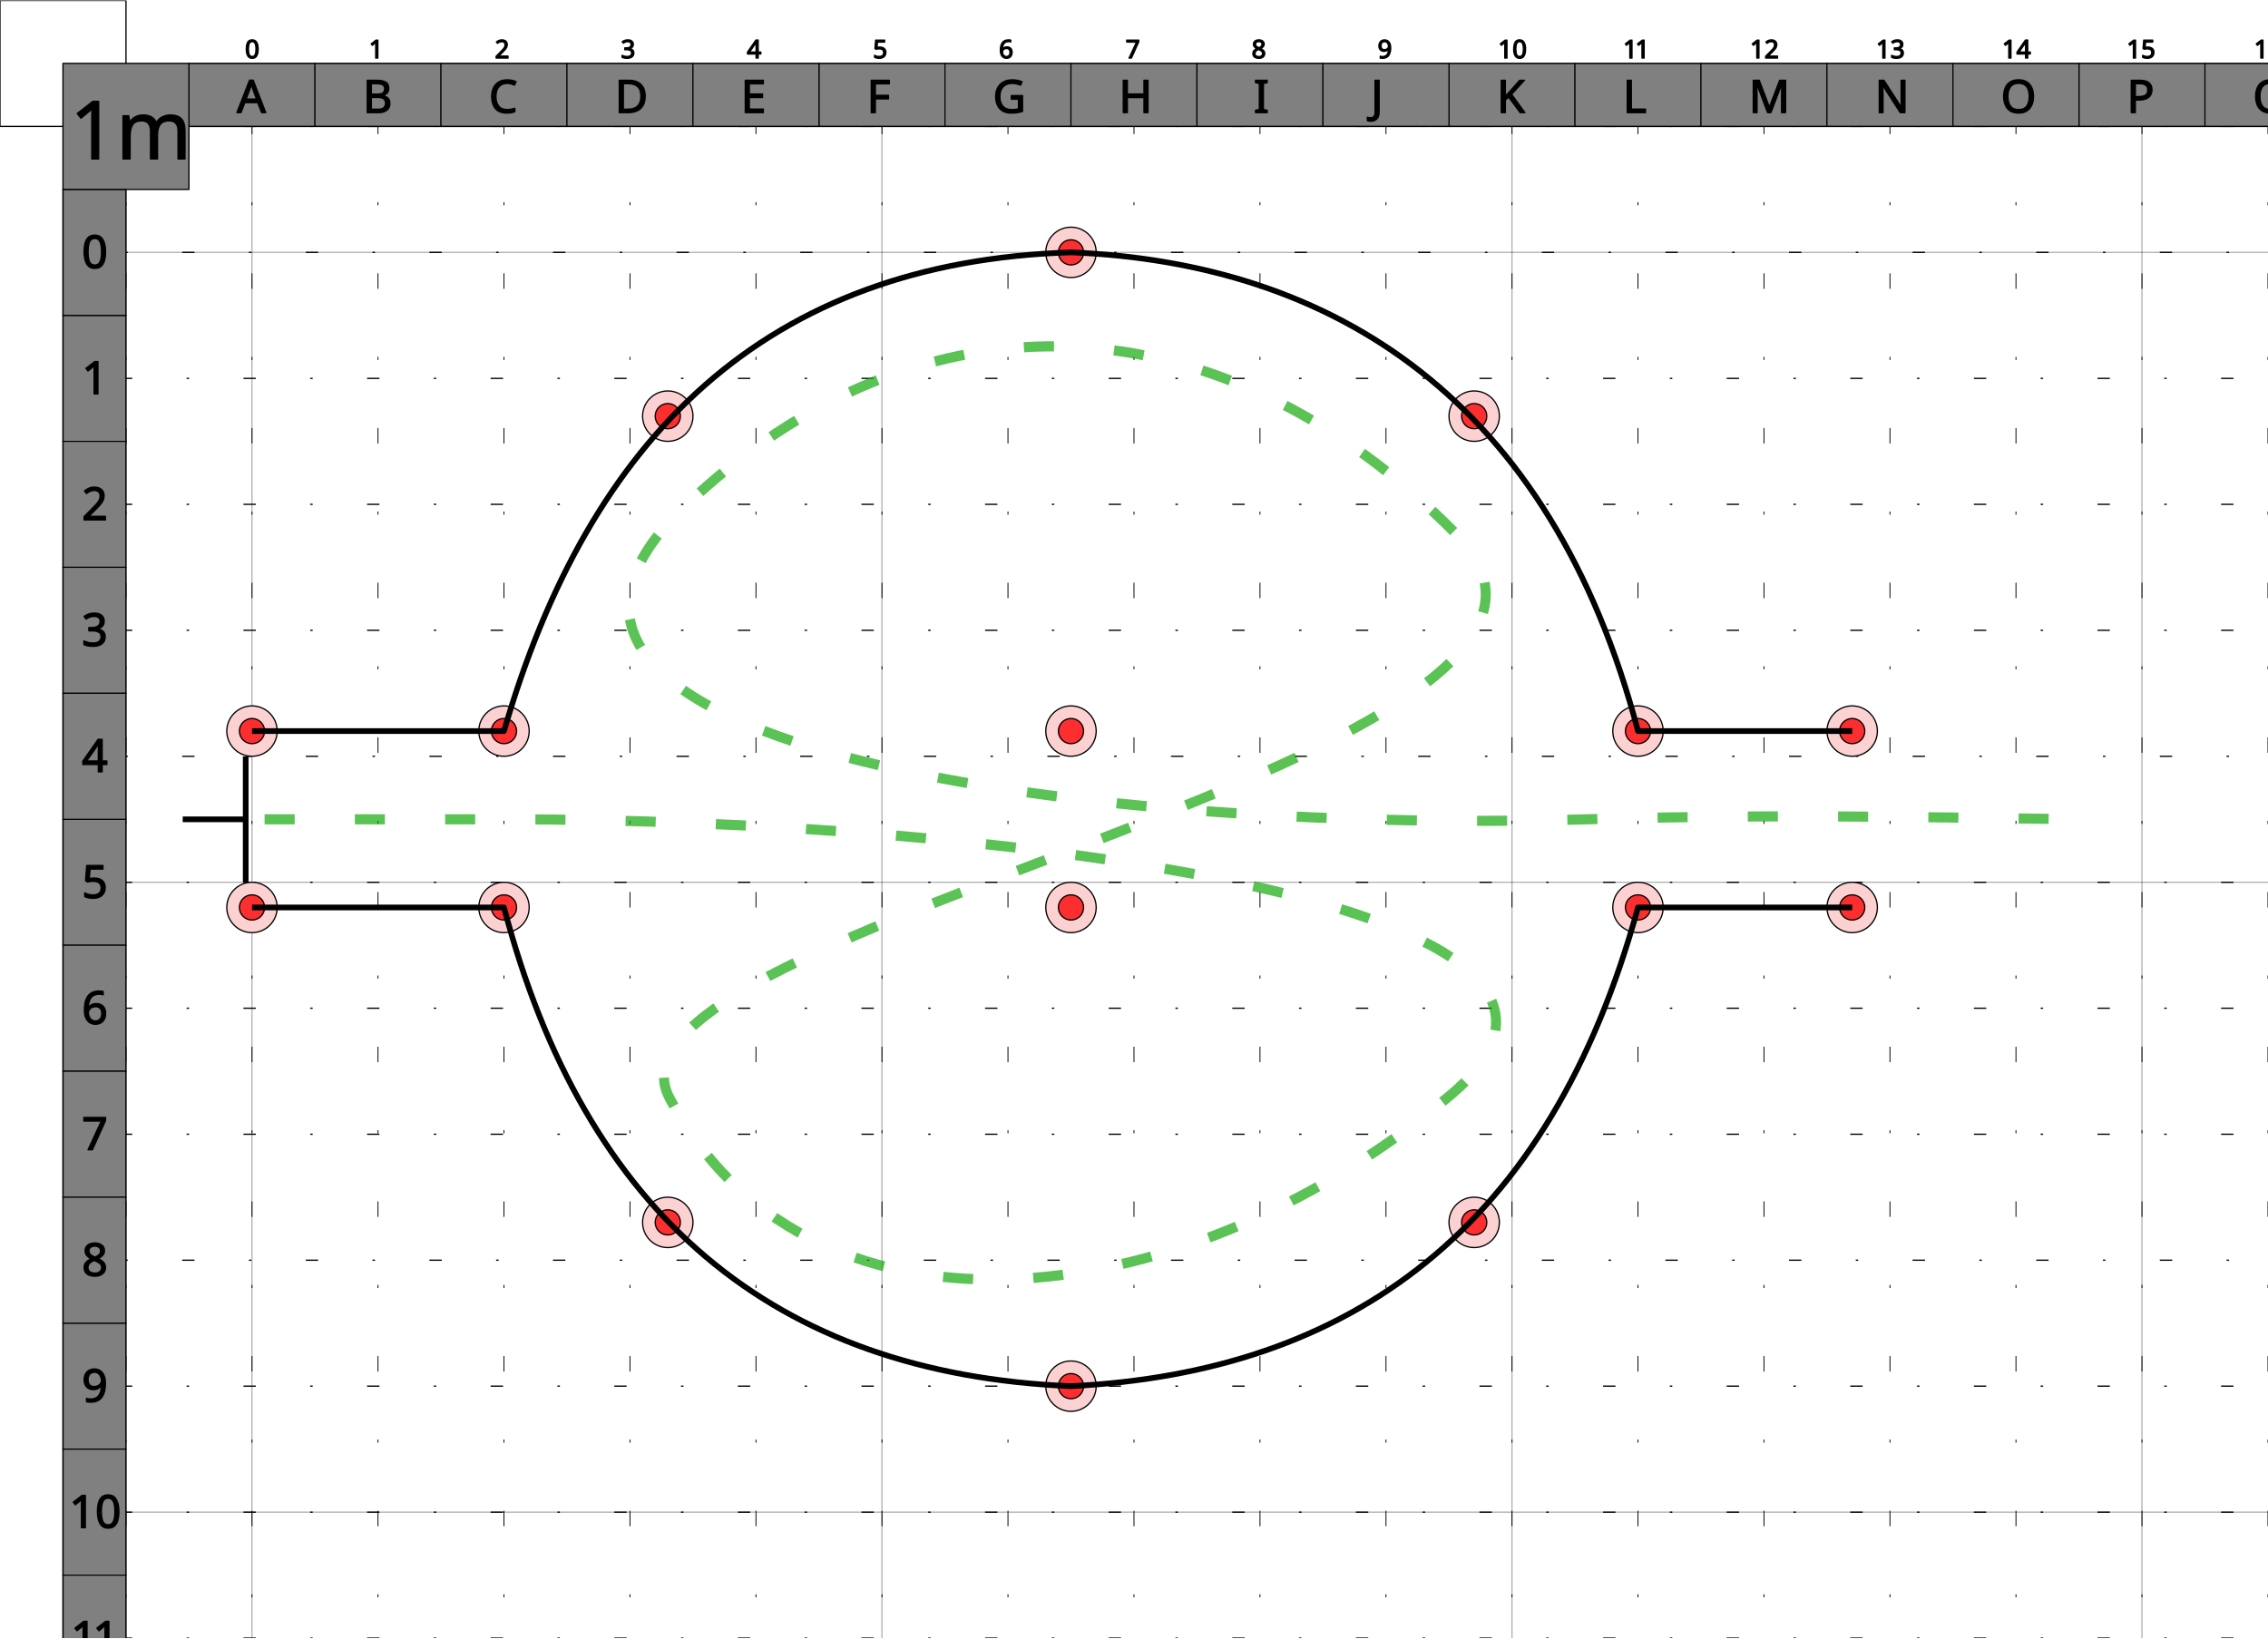
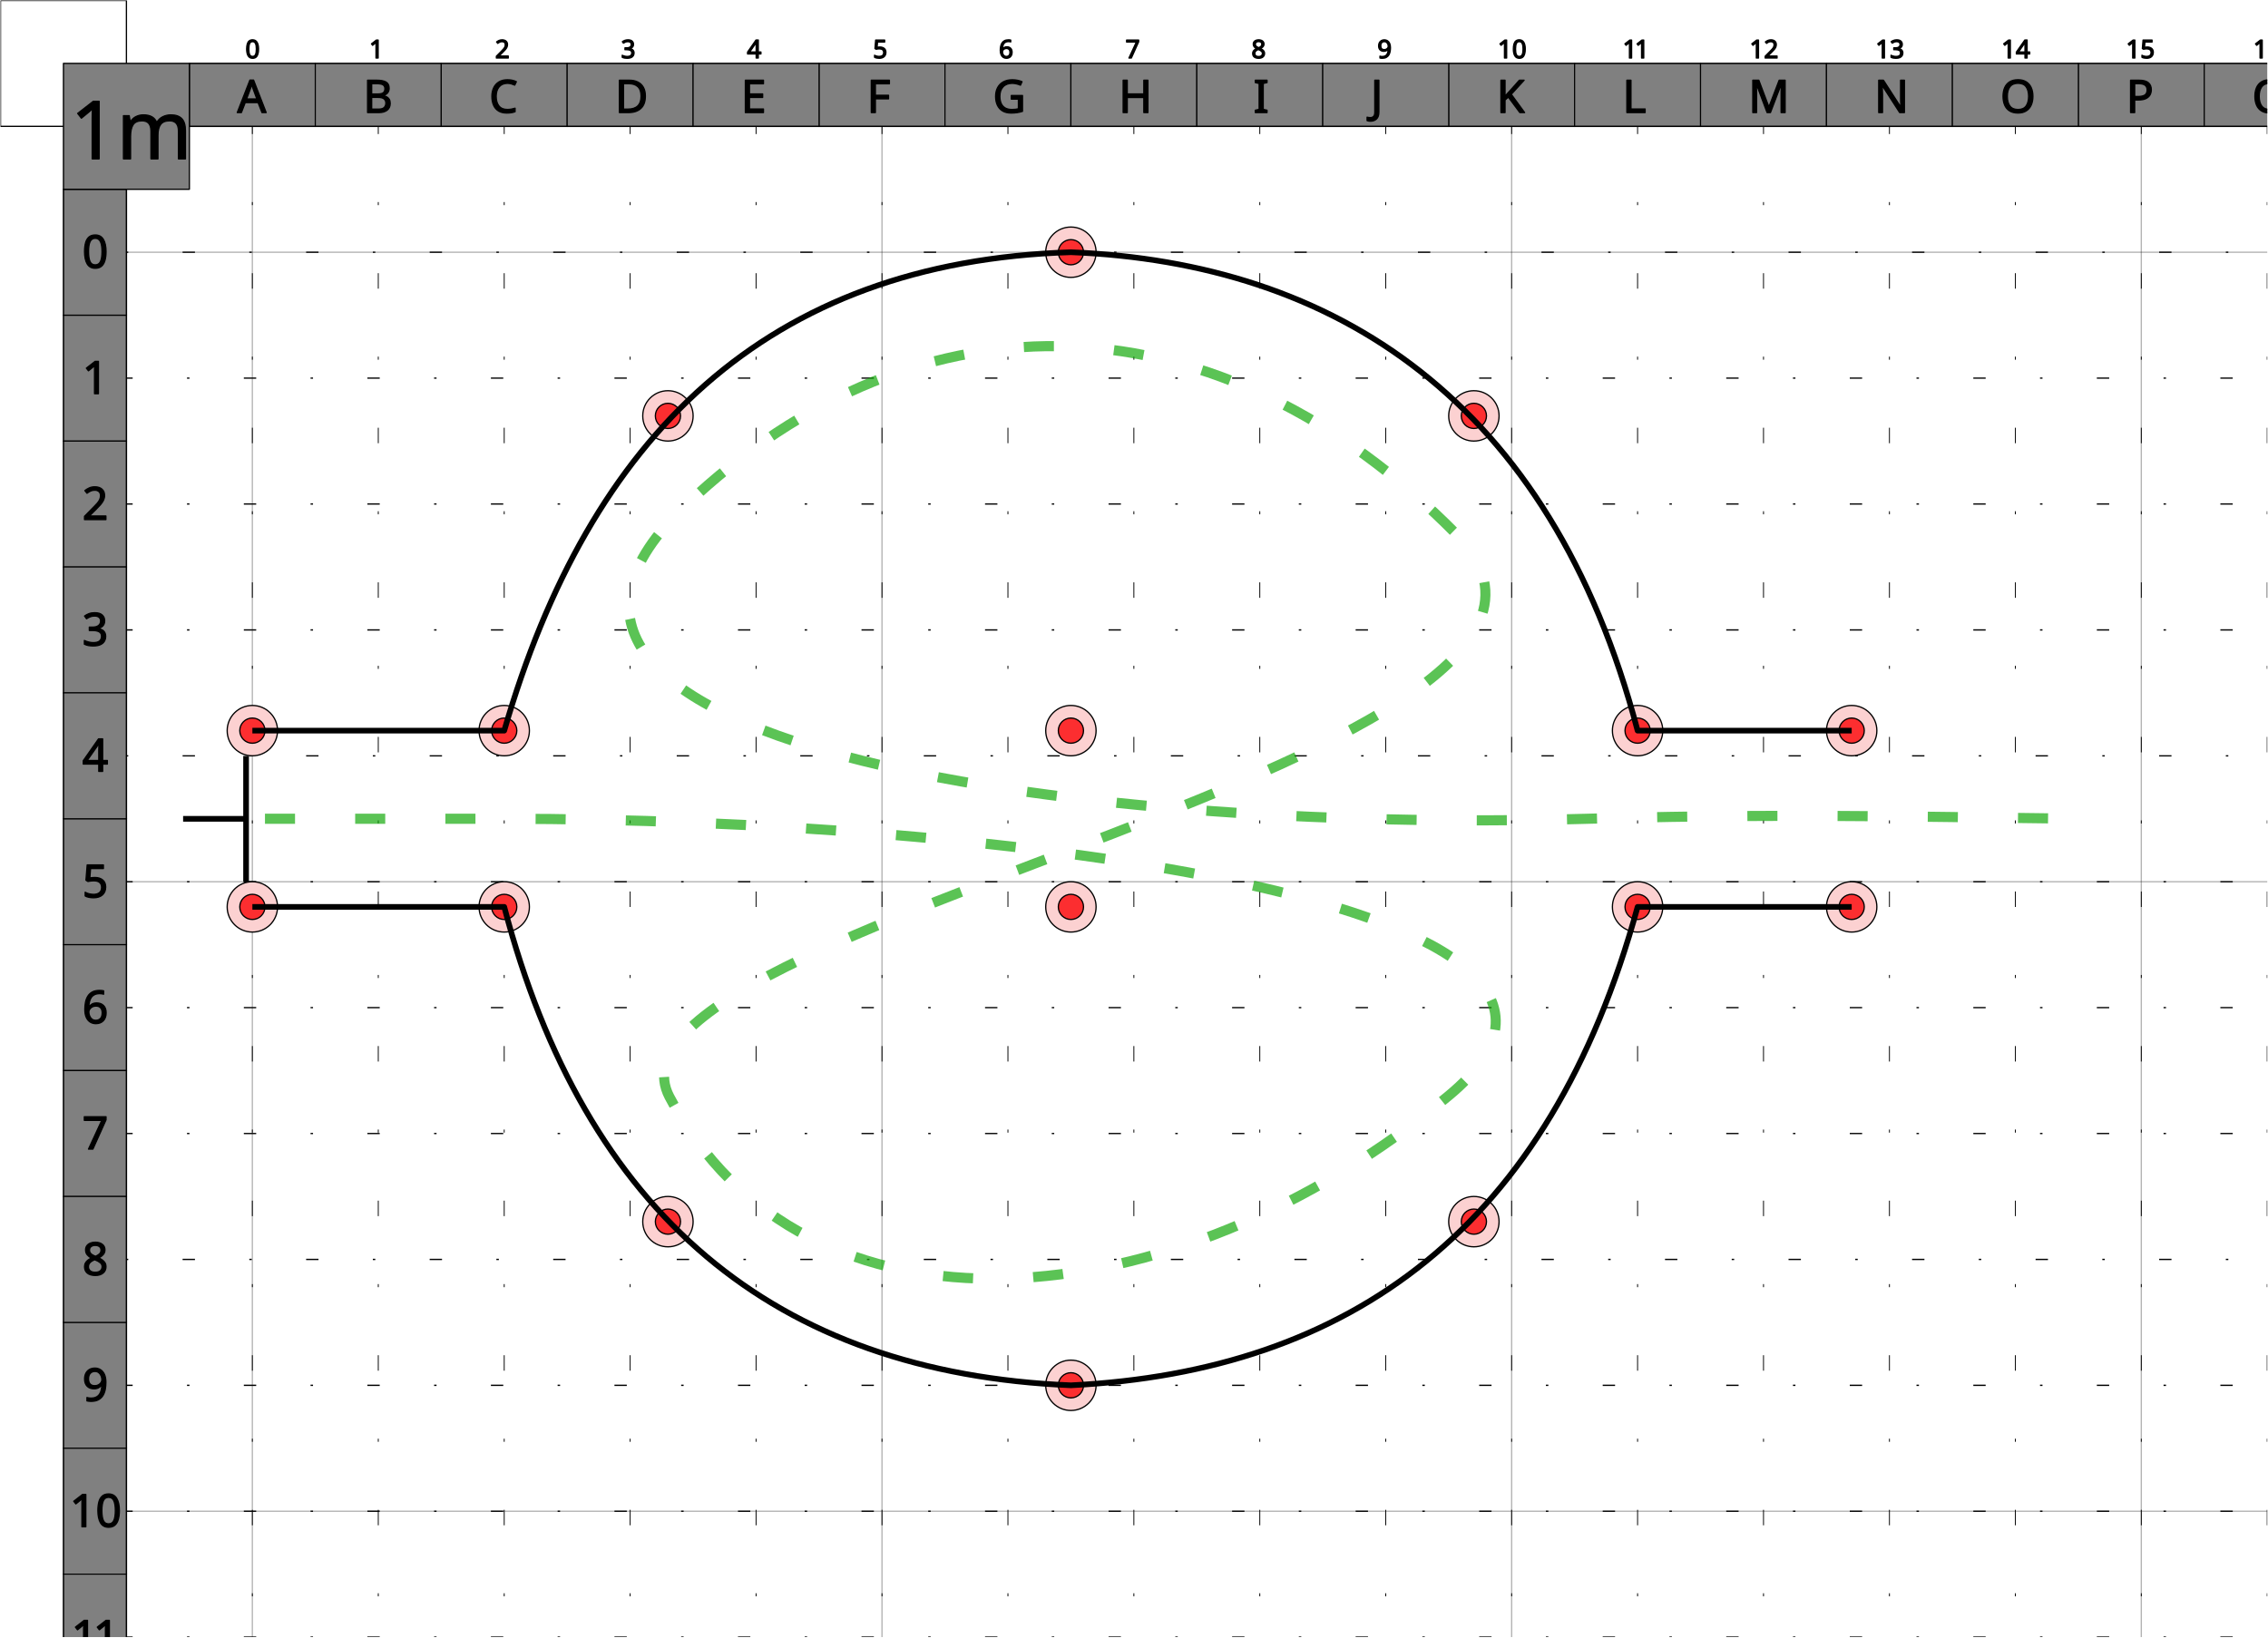
- <svg xmlns="http://www.w3.org/2000/svg" width="100%" height="100%" viewBox="0 0 1800 1301" version="1.1" xml:space="preserve" style="fill-rule:evenodd;clip-rule:evenodd;stroke-linejoin:round;stroke-miterlimit:1;">
-   <g transform="matrix(1,0,0,1,-4380,-3086)">
-     <g id="the big O" transform="matrix(1.40625,0,0,1.26953,4380,3086.34)">
+ <svg xmlns="http://www.w3.org/2000/svg" width="100%" height="100%" viewBox="0 0 1801 1301" version="1.1" xml:space="preserve" style="fill-rule:evenodd;clip-rule:evenodd;stroke-linejoin:round;stroke-miterlimit:1;">
+   <g transform="matrix(1,0,0,1,-3226,-3086)">
+     <g id="the big O" transform="matrix(1.40625,0,0,1.26953,3226.41,3086.34)">
      <clipPath id="_clip1">
        <rect x="0" y="0" width="1280" height="1024" />
      </clipPath>
      <g clip-path="url(#_clip1)">
        <g id="grid" transform="matrix(0.711111,0,0,0.787692,-19932.1,-3784.77)">
          <g id="bold lines">
            <path d="M28729.5,4904.89L28729.5,7704.89" style="fill:none;stroke-width:1px;stroke:black;stroke-opacity:0.298;" />
            <g transform="matrix(0.962963,0,0,1,1041.83,0)">
              <path d="M28129.5,5504.89L30829.5,5504.89" style="fill:none;stroke-width:1.02px;stroke:black;stroke-opacity:0.298;" />
            </g>
            <path d="M29229.5,4904.89L29229.5,7704.89" style="fill:none;stroke-width:1px;stroke:black;stroke-opacity:0.298;" />
            <path d="M29729.5,4904.89L29729.5,7704.89" style="fill:none;stroke-width:1px;stroke:black;stroke-opacity:0.298;" />
            <g transform="matrix(0.962963,0,0,1,1041.83,0)">
              <path d="M28129.5,6004.89L30829.5,6004.89" style="fill:none;stroke-width:1.02px;stroke:black;stroke-opacity:0.298;" />
            </g>
            <g transform="matrix(0.962963,0,0,1,1041.83,0)">
              <path d="M28129.5,5004.89L30829.5,5004.89" style="fill:none;stroke-width:1.02px;stroke:black;stroke-opacity:0.298;" />
            </g>
            <path d="M28229.5,7704.89L28229.5,4904.89" style="fill:none;stroke-width:1px;stroke:black;stroke-opacity:0.298;" />
          </g>
          <g id="vertical lines" transform="matrix(1,0,0,1.75,20859.5,-1392.56)">
            <path d="M7270,3598.54L7270,5198.54" style="fill:none;stroke-width:0.7px;stroke-linejoin:miter;stroke-dasharray:7.02,30.87,1.4,30.87;stroke-dashoffset:3.51;stroke:black;" />
            <g transform="matrix(1,0,0,1,600,9.09495e-13)">
              <path d="M7270,3598.54L7270,5198.54" style="fill:none;stroke-width:0.7px;stroke-linejoin:miter;stroke-dasharray:7.02,30.87,1.4,30.87;stroke-dashoffset:3.51;stroke:black;" />
            </g>
            <g transform="matrix(1,0,0,1,1200,-9.09495e-13)">
              <path d="M7270,3598.54L7270,5198.54" style="fill:none;stroke-width:0.7px;stroke-linejoin:miter;stroke-dasharray:7.02,30.87,1.4,30.87;stroke-dashoffset:3.51;stroke:black;" />
            </g>
            <g transform="matrix(1,0,0,1,200,4.54747e-13)">
              <path d="M7270,3598.54L7270,5198.54" style="fill:none;stroke-width:0.7px;stroke-linejoin:miter;stroke-dasharray:7.02,30.87,1.4,30.87;stroke-dashoffset:3.51;stroke:black;" />
            </g>
            <g transform="matrix(1,0,0,1,800,1.36424e-12)">
              <path d="M7270,3598.54L7270,5198.54" style="fill:none;stroke-width:0.7px;stroke-linejoin:miter;stroke-dasharray:7.02,30.87,1.4,30.87;stroke-dashoffset:3.51;stroke:black;" />
            </g>
            <g transform="matrix(1,0,0,1,1400,-4.54747e-13)">
              <path d="M7270,3598.54L7270,5198.54" style="fill:none;stroke-width:0.7px;stroke-linejoin:miter;stroke-dasharray:7.02,30.87,1.4,30.87;stroke-dashoffset:3.51;stroke:black;" />
            </g>
            <g transform="matrix(1,0,0,1,400,-4.54747e-13)">
              <path d="M7270,3598.54L7270,5198.54" style="fill:none;stroke-width:0.7px;stroke-linejoin:miter;stroke-dasharray:7.02,30.87,1.4,30.87;stroke-dashoffset:3.51;stroke:black;" />
            </g>
            <g transform="matrix(1,0,0,1,1000,4.54747e-13)">
              <path d="M7270,3598.54L7270,5198.54" style="fill:none;stroke-width:0.7px;stroke-linejoin:miter;stroke-dasharray:7.02,30.87,1.4,30.87;stroke-dashoffset:3.51;stroke:black;" />
            </g>
            <g transform="matrix(1,0,0,1,1600,-1.36424e-12)">
              <path d="M7270,3598.54L7270,5198.54" style="fill:none;stroke-width:0.7px;stroke-linejoin:miter;stroke-dasharray:7.02,30.87,1.4,30.87;stroke-dashoffset:3.51;stroke:black;" />
            </g>
            <path d="M7370,3598.54L7370,5198.54" style="fill:none;stroke-width:0.7px;stroke-linejoin:miter;stroke-dasharray:7.02,30.87,1.4,30.87;stroke-dashoffset:3.51;stroke:black;" />
            <g transform="matrix(1,0,0,1,600,9.37916e-13)">
              <path d="M7370,3598.54L7370,5198.54" style="fill:none;stroke-width:0.7px;stroke-linejoin:miter;stroke-dasharray:7.02,30.87,1.4,30.87;stroke-dashoffset:3.51;stroke:black;" />
            </g>
            <g transform="matrix(1,0,0,1,1200,-8.81073e-13)">
              <path d="M7370,3598.54L7370,5198.54" style="fill:none;stroke-width:0.7px;stroke-linejoin:miter;stroke-dasharray:7.02,30.87,1.4,30.87;stroke-dashoffset:3.51;stroke:black;" />
            </g>
            <g transform="matrix(1,0,0,1,200,4.83169e-13)">
              <path d="M7370,3598.54L7370,5198.54" style="fill:none;stroke-width:0.7px;stroke-linejoin:miter;stroke-dasharray:7.02,30.87,1.4,30.87;stroke-dashoffset:3.51;stroke:black;" />
            </g>
            <g transform="matrix(1,0,0,1,800,1.39266e-12)">
              <path d="M7370,3598.54L7370,5198.54" style="fill:none;stroke-width:0.7px;stroke-linejoin:miter;stroke-dasharray:7.02,30.87,1.4,30.87;stroke-dashoffset:3.51;stroke:black;" />
            </g>
            <g transform="matrix(1,0,0,1,1400,-4.26326e-13)">
              <path d="M7370,3598.54L7370,5198.54" style="fill:none;stroke-width:0.7px;stroke-linejoin:miter;stroke-dasharray:7.02,30.87,1.4,30.87;stroke-dashoffset:3.51;stroke:black;" />
            </g>
            <g transform="matrix(1,0,0,1,400,-4.26326e-13)">
              <path d="M7370,3598.54L7370,5198.54" style="fill:none;stroke-width:0.7px;stroke-linejoin:miter;stroke-dasharray:7.02,30.87,1.4,30.87;stroke-dashoffset:3.51;stroke:black;" />
            </g>
            <g transform="matrix(1,0,0,1,1000,4.83169e-13)">
              <path d="M7370,3598.54L7370,5198.54" style="fill:none;stroke-width:0.7px;stroke-linejoin:miter;stroke-dasharray:7.02,30.87,1.4,30.87;stroke-dashoffset:3.51;stroke:black;" />
            </g>
            <g transform="matrix(1,0,0,1,1600,-1.33582e-12)">
              <path d="M7370,3598.54L7370,5198.54" style="fill:none;stroke-width:0.7px;stroke-linejoin:miter;stroke-dasharray:7.02,30.87,1.4,30.87;stroke-dashoffset:3.51;stroke:black;" />
            </g>
          </g>
          <g id="horizontal lines" transform="matrix(0.962963,0,0,1,21128.8,1206.35)">
            <path d="M7270,3698.54L9970,3698.54" style="fill:none;stroke-width:1.02px;stroke-miterlimit:1.414;stroke-dasharray:10.19,44.82,2.04,44.82;stroke-dashoffset:5.09;stroke:black;" />
            <g transform="matrix(1,0,0,1,0,400)">
              <path d="M7270,3698.54L9970,3698.54" style="fill:none;stroke-width:1.02px;stroke-miterlimit:1.414;stroke-dasharray:10.19,44.82,2.04,44.82;stroke-dashoffset:5.09;stroke:black;" />
            </g>
            <g transform="matrix(1,0,0,1,0,800)">
              <path d="M7270,3698.54L9970,3698.54" style="fill:none;stroke-width:1.02px;stroke-miterlimit:1.414;stroke-dasharray:10.19,44.82,2.04,44.82;stroke-dashoffset:5.09;stroke:black;" />
            </g>
            <g transform="matrix(1,0,0,1,0,1200)">
              <path d="M7270,3698.54L9970,3698.54" style="fill:none;stroke-width:1.02px;stroke-miterlimit:1.414;stroke-dasharray:10.19,44.82,2.04,44.82;stroke-dashoffset:5.09;stroke:black;" />
            </g>
            <path d="M9970,3798.54L7270,3798.54" style="fill:none;stroke-width:1.02px;stroke-miterlimit:1.414;stroke-dasharray:10.19,44.82,2.04,44.82;stroke-dashoffset:5.09;stroke:black;" />
            <g transform="matrix(1,0,0,1,0,400)">
              <path d="M9970,3798.54L7270,3798.54" style="fill:none;stroke-width:1.02px;stroke-miterlimit:1.414;stroke-dasharray:10.19,44.82,2.04,44.82;stroke-dashoffset:5.09;stroke:black;" />
            </g>
            <g transform="matrix(1,0,0,1,0,800)">
              <path d="M9970,3798.54L7270,3798.54" style="fill:none;stroke-width:1.02px;stroke-miterlimit:1.414;stroke-dasharray:10.19,44.82,2.04,44.82;stroke-dashoffset:5.09;stroke:black;" />
            </g>
            <path d="M7270,3898.54L9970,3898.54" style="fill:none;stroke-width:1.02px;stroke-miterlimit:1.414;stroke-dasharray:10.19,44.82,2.04,44.82;stroke-dashoffset:5.09;stroke:black;" />
            <g transform="matrix(1,0,0,1,0,400)">
              <path d="M7270,3898.54L9970,3898.54" style="fill:none;stroke-width:1.02px;stroke-miterlimit:1.414;stroke-dasharray:10.19,44.82,2.04,44.82;stroke-dashoffset:5.09;stroke:black;" />
            </g>
            <g transform="matrix(1,0,0,1,0,800)">
              <path d="M7270,3898.54L9970,3898.54" style="fill:none;stroke-width:1.02px;stroke-miterlimit:1.414;stroke-dasharray:10.19,44.82,2.04,44.82;stroke-dashoffset:5.09;stroke:black;" />
            </g>
            <path d="M7270,3998.54L9970,3998.54" style="fill:none;stroke-width:1.02px;stroke-miterlimit:1.414;stroke-dasharray:10.19,44.82,2.04,44.82;stroke-dashoffset:5.09;stroke:black;" />
            <g transform="matrix(1,0,0,1,0,400)">
              <path d="M7270,3998.54L9970,3998.54" style="fill:none;stroke-width:1.02px;stroke-miterlimit:1.414;stroke-dasharray:10.19,44.82,2.04,44.82;stroke-dashoffset:5.09;stroke:black;" />
            </g>
            <g transform="matrix(1,0,0,1,0,800)">
              <path d="M7270,3998.54L9970,3998.54" style="fill:none;stroke-width:1.02px;stroke-miterlimit:1.414;stroke-dasharray:10.19,44.82,2.04,44.82;stroke-dashoffset:5.09;stroke:black;" />
            </g>
          </g>
          <g id="top labels" transform="matrix(1,0,0,1,20609.5,906.346)">
            <g transform="matrix(1,0,0,1.25,1.81899e-12,-999.636)">
              <rect x="7570" y="3958.54" width="100" height="40" style="fill:rgb(128,128,128);stroke-width:0.88px;stroke-miterlimit:1.414;stroke:black;" />
            </g>
            <g transform="matrix(1,0,0,1.25,500,-999.636)">
              <rect x="7570" y="3958.54" width="100" height="40" style="fill:rgb(128,128,128);stroke-width:0.88px;stroke-miterlimit:1.414;stroke:black;" />
            </g>
            <g transform="matrix(1,0,0,1.25,1000,-999.636)">
              <rect x="7570" y="3958.54" width="100" height="40" style="fill:rgb(128,128,128);stroke-width:0.88px;stroke-miterlimit:1.414;stroke:black;" />
            </g>
            <g transform="matrix(1,0,0,1.25,1500,-999.636)">
              <rect x="7570" y="3958.54" width="100" height="40" style="fill:rgb(128,128,128);stroke-width:0.88px;stroke-miterlimit:1.414;stroke:black;" />
            </g>
            <g transform="matrix(1,0,0,1.25,100,-999.636)">
              <rect x="7570" y="3958.54" width="100" height="40" style="fill:rgb(128,128,128);stroke-width:0.88px;stroke-miterlimit:1.414;stroke:black;" />
            </g>
            <g transform="matrix(1,0,0,1.25,600,-999.636)">
              <rect x="7570" y="3958.54" width="100" height="40" style="fill:rgb(128,128,128);stroke-width:0.88px;stroke-miterlimit:1.414;stroke:black;" />
            </g>
            <g transform="matrix(1,0,0,1.25,1100,-999.636)">
              <rect x="7570" y="3958.54" width="100" height="40" style="fill:rgb(128,128,128);stroke-width:0.88px;stroke-miterlimit:1.414;stroke:black;" />
            </g>
            <g transform="matrix(1,0,0,1.25,1600,-999.636)">
              <rect x="7570" y="3958.54" width="100" height="40" style="fill:rgb(128,128,128);stroke-width:0.88px;stroke-miterlimit:1.414;stroke:black;" />
            </g>
            <g transform="matrix(1,0,0,1.25,200,-999.636)">
              <rect x="7570" y="3958.54" width="100" height="40" style="fill:rgb(128,128,128);stroke-width:0.88px;stroke-miterlimit:1.414;stroke:black;" />
            </g>
            <g transform="matrix(1,0,0,1.25,700,-999.636)">
              <rect x="7570" y="3958.54" width="100" height="40" style="fill:rgb(128,128,128);stroke-width:0.88px;stroke-miterlimit:1.414;stroke:black;" />
            </g>
            <g transform="matrix(1,0,0,1.25,1200,-999.636)">
              <rect x="7570" y="3958.54" width="100" height="40" style="fill:rgb(128,128,128);stroke-width:0.88px;stroke-miterlimit:1.414;stroke:black;" />
            </g>
            <g transform="matrix(1,0,0,1.25,300,-999.636)">
              <rect x="7570" y="3958.54" width="100" height="40" style="fill:rgb(128,128,128);stroke-width:0.88px;stroke-miterlimit:1.414;stroke:black;" />
            </g>
            <g transform="matrix(1,0,0,1.25,800,-999.636)">
              <rect x="7570" y="3958.54" width="100" height="40" style="fill:rgb(128,128,128);stroke-width:0.88px;stroke-miterlimit:1.414;stroke:black;" />
            </g>
            <g transform="matrix(1,0,0,1.25,1300,-999.636)">
              <rect x="7570" y="3958.54" width="100" height="40" style="fill:rgb(128,128,128);stroke-width:0.88px;stroke-miterlimit:1.414;stroke:black;" />
            </g>
            <g transform="matrix(1,0,0,1.25,400,-999.636)">
              <rect x="7570" y="3958.54" width="100" height="40" style="fill:rgb(128,128,128);stroke-width:0.88px;stroke-miterlimit:1.414;stroke:black;" />
            </g>
            <g transform="matrix(1,0,0,1.25,900,-999.636)">
              <rect x="7570" y="3958.54" width="100" height="40" style="fill:rgb(128,128,128);stroke-width:0.88px;stroke-miterlimit:1.414;stroke:black;" />
            </g>
            <g transform="matrix(1,0,0,1.25,1400,-999.636)">
              <rect x="7570" y="3958.54" width="100" height="40" style="fill:rgb(128,128,128);stroke-width:0.88px;stroke-miterlimit:1.414;stroke:black;" />
            </g>
            <g transform="matrix(1,0,0,1,-1.11608,18.83)">
              <text x="7609.13px" y="3968.79px" style="font-family:'ArialMT';font-size:36px;fill:black;stroke-width:1px;stroke-miterlimit:1.414;stroke:black;">A</text>
            </g>
            <g transform="matrix(1,0,0,1,498.884,18.83)">
              <text x="7609.13px" y="3968.79px" style="font-family:'ArialMT';font-size:36px;fill:black;stroke-width:1px;stroke-miterlimit:1.414;stroke:black;">F</text>
            </g>
            <g transform="matrix(1,0,0,1,998.884,18.83)">
              <text x="7609.13px" y="3968.79px" style="font-family:'ArialMT';font-size:36px;fill:black;stroke-width:1px;stroke-miterlimit:1.414;stroke:black;">K</text>
            </g>
            <g transform="matrix(1,0,0,1,1498.88,18.83)">
              <text x="7609.13px" y="3968.79px" style="font-family:'ArialMT';font-size:36px;fill:black;stroke-width:1px;stroke-miterlimit:1.414;stroke:black;">P</text>
            </g>
            <g transform="matrix(1,0,0,1,98.8839,18.83)">
              <text x="7609.13px" y="3968.79px" style="font-family:'ArialMT';font-size:36px;fill:black;stroke-width:1px;stroke-miterlimit:1.414;stroke:black;">B</text>
            </g>
            <g transform="matrix(1,0,0,1,598.884,18.83)">
              <text x="7609.13px" y="3968.79px" style="font-family:'ArialMT';font-size:36px;fill:black;stroke-width:1px;stroke-miterlimit:1.414;stroke:black;">G</text>
            </g>
            <g transform="matrix(1,0,0,1,1098.88,18.83)">
              <text x="7609.13px" y="3968.79px" style="font-family:'ArialMT';font-size:36px;fill:black;stroke-width:1px;stroke-miterlimit:1.414;stroke:black;">L</text>
            </g>
            <g transform="matrix(1,0,0,1,1598.88,18.83)">
              <text x="7609.13px" y="3968.79px" style="font-family:'ArialMT';font-size:36px;fill:black;stroke-width:1px;stroke-miterlimit:1.414;stroke:black;">Q</text>
            </g>
            <g transform="matrix(1,0,0,1,198.884,18.83)">
              <text x="7609.13px" y="3968.79px" style="font-family:'ArialMT';font-size:36px;fill:black;stroke-width:1px;stroke-miterlimit:1.414;stroke:black;">C</text>
            </g>
            <g transform="matrix(1,0,0,1,698.884,18.83)">
              <text x="7609.13px" y="3968.79px" style="font-family:'ArialMT';font-size:36px;fill:black;stroke-width:1px;stroke-miterlimit:1.414;stroke:black;">H</text>
            </g>
            <g transform="matrix(1,0,0,1,1198.88,18.83)">
              <text x="7609.13px" y="3968.79px" style="font-family:'ArialMT';font-size:36px;fill:black;stroke-width:1px;stroke-miterlimit:1.414;stroke:black;">M</text>
            </g>
            <g transform="matrix(1,0,0,1,298.884,18.83)">
              <text x="7609.13px" y="3968.79px" style="font-family:'ArialMT';font-size:36px;fill:black;stroke-width:1px;stroke-miterlimit:1.414;stroke:black;">D</text>
            </g>
            <g transform="matrix(1,0,0,1,805.889,18.83)">
              <text x="7609.13px" y="3968.79px" style="font-family:'ArialMT';font-size:36px;fill:black;stroke-width:1px;stroke-miterlimit:1.414;stroke:black;">I</text>
            </g>
            <g transform="matrix(1,0,0,1,1298.88,18.83)">
              <text x="7609.13px" y="3968.79px" style="font-family:'ArialMT';font-size:36px;fill:black;stroke-width:1px;stroke-miterlimit:1.414;stroke:black;">N</text>
            </g>
            <g transform="matrix(1,0,0,1,398.884,18.83)">
              <text x="7609.13px" y="3968.79px" style="font-family:'ArialMT';font-size:36px;fill:black;stroke-width:1px;stroke-miterlimit:1.414;stroke:black;">E</text>
            </g>
            <g transform="matrix(1,0,0,1,898.884,18.83)">
              <text x="7609.13px" y="3968.79px" style="font-family:'ArialMT';font-size:36px;fill:black;stroke-width:1px;stroke-miterlimit:1.414;stroke:black;">J</text>
            </g>
            <g transform="matrix(1,0,0,1,1398.88,18.83)">
              <text x="7609.13px" y="3968.79px" style="font-family:'ArialMT';font-size:36px;fill:black;stroke-width:1px;stroke-miterlimit:1.414;stroke:black;">O</text>
            </g>
          </g>
          <g id="top numbers" transform="matrix(1,0,0,1,20714.3,863.029)">
            <g transform="matrix(1,0,0,1,-1.11608,18.83)">
              <text x="7609.13px" y="3968.79px" style="font-family:'ArialMT';font-size:20px;fill:black;stroke-width:1px;stroke-miterlimit:1.414;stroke:black;">1</text>
            </g>
            <g transform="matrix(1,0,0,1,-99.4462,18.83)">
              <text x="7609.13px" y="3968.79px" style="font-family:'ArialMT';font-size:20px;fill:black;stroke-width:1px;stroke-miterlimit:1.414;stroke:black;">0</text>
            </g>
            <g transform="matrix(1,0,0,1,498.884,18.83)">
              <text x="7609.13px" y="3968.79px" style="font-family:'ArialMT';font-size:20px;fill:black;stroke-width:1px;stroke-miterlimit:1.414;stroke:black;">6</text>
            </g>
            <g transform="matrix(1,0,0,1,994.231,18.83)">
              <text x="7609.13px" y="3968.79px" style="font-family:'ArialMT';font-size:20px;fill:black;stroke-width:1px;stroke-miterlimit:1.414;stroke:black;">1<tspan x="7618.77px " y="3968.79px ">1</tspan>
              </text>
            </g>
            <g transform="matrix(1,0,0,1,1494.99,18.83)">
              <text x="7609.13px" y="3968.79px" style="font-family:'ArialMT';font-size:20px;fill:black;stroke-width:1px;stroke-miterlimit:1.414;stroke:black;">16</text>
            </g>
            <g transform="matrix(1,0,0,1,98.8839,18.83)">
              <text x="7609.13px" y="3968.79px" style="font-family:'ArialMT';font-size:20px;fill:black;stroke-width:1px;stroke-miterlimit:1.414;stroke:black;">2</text>
            </g>
            <g transform="matrix(1,0,0,1,599.431,18.83)">
              <text x="7609.13px" y="3968.79px" style="font-family:'ArialMT';font-size:20px;fill:black;stroke-width:1px;stroke-miterlimit:1.414;stroke:black;">7</text>
            </g>
            <g transform="matrix(1,0,0,1,1094.99,18.83)">
              <text x="7609.13px" y="3968.79px" style="font-family:'ArialMT';font-size:20px;fill:black;stroke-width:1px;stroke-miterlimit:1.414;stroke:black;">12</text>
            </g>
            <g transform="matrix(1,0,0,1,198.884,18.83)">
              <text x="7609.13px" y="3968.79px" style="font-family:'ArialMT';font-size:20px;fill:black;stroke-width:1px;stroke-miterlimit:1.414;stroke:black;">3</text>
            </g>
            <g transform="matrix(1,0,0,1,699.431,18.83)">
              <text x="7609.13px" y="3968.79px" style="font-family:'ArialMT';font-size:20px;fill:black;stroke-width:1px;stroke-miterlimit:1.414;stroke:black;">8</text>
            </g>
            <g transform="matrix(1,0,0,1,1194.99,18.83)">
              <text x="7609.13px" y="3968.79px" style="font-family:'ArialMT';font-size:20px;fill:black;stroke-width:1px;stroke-miterlimit:1.414;stroke:black;">13</text>
            </g>
            <g transform="matrix(1,0,0,1,298.884,18.83)">
              <text x="7609.13px" y="3968.79px" style="font-family:'ArialMT';font-size:20px;fill:black;stroke-width:1px;stroke-miterlimit:1.414;stroke:black;">4</text>
            </g>
            <g transform="matrix(1,0,0,1,799.431,18.83)">
              <text x="7609.13px" y="3968.79px" style="font-family:'ArialMT';font-size:20px;fill:black;stroke-width:1px;stroke-miterlimit:1.414;stroke:black;">9</text>
            </g>
            <g transform="matrix(1,0,0,1,1294.99,18.83)">
              <text x="7609.13px" y="3968.79px" style="font-family:'ArialMT';font-size:20px;fill:black;stroke-width:1px;stroke-miterlimit:1.414;stroke:black;">14</text>
            </g>
            <g transform="matrix(1,0,0,1,398.884,18.83)">
              <text x="7609.13px" y="3968.79px" style="font-family:'ArialMT';font-size:20px;fill:black;stroke-width:1px;stroke-miterlimit:1.414;stroke:black;">5</text>
            </g>
            <g transform="matrix(1,0,0,1,894.992,18.83)">
              <text x="7609.13px" y="3968.79px" style="font-family:'ArialMT';font-size:20px;fill:black;stroke-width:1px;stroke-miterlimit:1.414;stroke:black;">10</text>
            </g>
            <g transform="matrix(1,0,0,1,1393.87,18.83)">
              <text x="7609.13px" y="3968.79px" style="font-family:'ArialMT';font-size:20px;fill:black;stroke-width:1px;stroke-miterlimit:1.414;stroke:black;">15</text>
            </g>
          </g>
          <g id="side labels" transform="matrix(1,0,0,1,20559.5,1056.35)">
            <g transform="matrix(1.25,0,0,1,-1892.5,2.84217e-13)">
              <rect x="7530" y="3998.54" width="40" height="100" style="fill:rgb(128,128,128);stroke-width:0.88px;stroke-miterlimit:1.414;stroke:black;" />
            </g>
            <g transform="matrix(1.25,0,0,1,-1892.5,-100)">
              <rect x="7530" y="3998.54" width="40" height="100" style="fill:rgb(128,128,128);stroke-width:0.88px;stroke-miterlimit:1.414;stroke:black;" />
            </g>
            <g transform="matrix(1.25,0,0,1,-1892.5,400)">
              <rect x="7530" y="3998.54" width="40" height="100" style="fill:rgb(128,128,128);stroke-width:0.88px;stroke-miterlimit:1.414;stroke:black;" />
            </g>
            <g transform="matrix(1.25,0,0,1,-1892.5,800)">
              <rect x="7530" y="3998.54" width="40" height="100" style="fill:rgb(128,128,128);stroke-width:0.88px;stroke-miterlimit:1.414;stroke:black;" />
            </g>
            <g transform="matrix(1.25,0,0,1,-1892.5,100)">
              <rect x="7530" y="3998.54" width="40" height="100" style="fill:rgb(128,128,128);stroke-width:0.88px;stroke-miterlimit:1.414;stroke:black;" />
            </g>
            <g transform="matrix(1.25,0,0,1,-1892.5,500)">
              <rect x="7530" y="3998.54" width="40" height="100" style="fill:rgb(128,128,128);stroke-width:0.88px;stroke-miterlimit:1.414;stroke:black;" />
            </g>
            <g transform="matrix(1.25,0,0,1,-1892.5,900)">
              <rect x="7530" y="3998.54" width="40" height="100" style="fill:rgb(128,128,128);stroke-width:0.88px;stroke-miterlimit:1.414;stroke:black;" />
            </g>
            <g transform="matrix(1.25,0,0,1,-1892.5,200)">
              <rect x="7530" y="3998.54" width="40" height="100" style="fill:rgb(128,128,128);stroke-width:0.88px;stroke-miterlimit:1.414;stroke:black;" />
            </g>
            <g transform="matrix(1.25,0,0,1,-1892.5,600)">
              <rect x="7530" y="3998.54" width="40" height="100" style="fill:rgb(128,128,128);stroke-width:0.88px;stroke-miterlimit:1.414;stroke:black;" />
            </g>
            <g transform="matrix(1.25,0,0,1,-1892.5,1000)">
              <rect x="7530" y="3998.54" width="40" height="100" style="fill:rgb(128,128,128);stroke-width:0.88px;stroke-miterlimit:1.414;stroke:black;" />
            </g>
            <g transform="matrix(1.25,0,0,1,-1892.5,300)">
              <rect x="7530" y="3998.54" width="40" height="100" style="fill:rgb(128,128,128);stroke-width:0.88px;stroke-miterlimit:1.414;stroke:black;" />
            </g>
            <g transform="matrix(1.25,0,0,1,-1892.5,700)">
              <rect x="7530" y="3998.54" width="40" height="100" style="fill:rgb(128,128,128);stroke-width:0.88px;stroke-miterlimit:1.414;stroke:black;" />
            </g>
            <g transform="matrix(1,0,0,1,-17.0146,20.7381)">
              <text x="7552px" y="4040.18px" style="font-family:'ArialMT';font-size:36px;fill:black;stroke-width:1px;stroke-miterlimit:1.414;stroke:black;">1</text>
            </g>
            <g transform="matrix(1,0,0,1,-17.0146,-79.2619)">
              <text x="7552px" y="4040.18px" style="font-family:'ArialMT';font-size:36px;fill:black;stroke-width:1px;stroke-miterlimit:1.414;stroke:black;">0</text>
            </g>
            <g transform="matrix(1,0,0,1,-17.0146,420.738)">
              <text x="7552px" y="4040.18px" style="font-family:'ArialMT';font-size:36px;fill:black;stroke-width:1px;stroke-miterlimit:1.414;stroke:black;">5</text>
            </g>
            <g transform="matrix(1,0,0,1,-17.0146,820.738)">
              <text x="7552px" y="4040.18px" style="font-family:'ArialMT';font-size:36px;fill:black;stroke-width:1px;stroke-miterlimit:1.414;stroke:black;">9</text>
            </g>
            <g transform="matrix(1,0,0,1,-17.0146,120.738)">
              <text x="7552px" y="4040.18px" style="font-family:'ArialMT';font-size:36px;fill:black;stroke-width:1px;stroke-miterlimit:1.414;stroke:black;">2</text>
            </g>
            <g transform="matrix(1,0,0,1,-17.0146,520.738)">
              <text x="7552px" y="4040.18px" style="font-family:'ArialMT';font-size:36px;fill:black;stroke-width:1px;stroke-miterlimit:1.414;stroke:black;">6</text>
            </g>
            <g transform="matrix(1,0,0,1,-17.0146,920.738)">
              <text x="7541.99px" y="4040.18px" style="font-family:'ArialMT';font-size:36px;fill:black;stroke-width:1px;stroke-miterlimit:1.414;stroke:black;">10</text>
            </g>
            <g transform="matrix(1,0,0,1,-17.0146,220.738)">
              <text x="7552px" y="4040.18px" style="font-family:'ArialMT';font-size:36px;fill:black;stroke-width:1px;stroke-miterlimit:1.414;stroke:black;">3</text>
            </g>
            <g transform="matrix(1,0,0,1,-17.0146,620.738)">
              <text x="7552px" y="4040.18px" style="font-family:'ArialMT';font-size:36px;fill:black;stroke-width:1px;stroke-miterlimit:1.414;stroke:black;">7</text>
            </g>
            <g transform="matrix(1,0,0,1,-17.0146,1020.74)">
              <text x="7543.32px" y="4040.18px" style="font-family:'ArialMT';font-size:36px;fill:black;stroke-width:1px;stroke-miterlimit:1.414;stroke:black;">1<tspan x="7560.67px " y="4040.18px ">1</tspan>
              </text>
            </g>
            <g transform="matrix(1,0,0,1,-17.0146,320.738)">
              <text x="7552px" y="4040.18px" style="font-family:'ArialMT';font-size:36px;fill:black;stroke-width:1px;stroke-miterlimit:1.414;stroke:black;">4</text>
            </g>
            <g transform="matrix(1,0,0,1,-17.0146,720.738)">
              <text x="7552px" y="4040.18px" style="font-family:'ArialMT';font-size:36px;fill:black;stroke-width:1px;stroke-miterlimit:1.414;stroke:black;">8</text>
            </g>
          </g>
          <rect x="28029.5" y="4804.89" width="100" height="100" style="fill:none;stroke-width:1px;stroke:black;" />
          <g transform="matrix(1,0,0,1,20609.5,956.346)">
            <rect x="7470" y="3898.54" width="100" height="100" style="fill:rgb(128,128,128);stroke-width:1px;stroke-miterlimit:1.414;stroke:black;" />
          </g>
          <g transform="matrix(1,0,0,1,20631,987.289)">
            <text x="7454.1px" y="3943.44px" style="font-family:'ArialMT';font-size:64px;fill:black;stroke-width:1px;stroke-miterlimit:1.414;stroke:black;">1m</text>
          </g>
        </g>
        <g transform="matrix(4.24392e-17,0.775627,-0.693084,4.74935e-17,3414.13,-264.954)">
          <path d="M1001.71,4710.54C1001.71,4621.73 1001.71,4690.94 1001.71,4515.6C1001.71,4115.85 1068.58,3555.88 1225,3746C1410.33,3971.25 1432.9,4271.41 1226,4381C1086.32,4454.99 952.09,3560.62 772,3740C580.255,3930.99 568.101,4175.4 749,4368C939.075,4570.37 1013.9,4064.74 1001.71,3633.23C996.399,3445.1 1001.71,3305.94 1001.71,3210" style="fill:none;stroke-width:8.17px;stroke-dasharray:24.5,49,0,0;stroke:rgb(20,169,12);stroke-opacity:0.699;" />
        </g>
        <g transform="matrix(-1.14355e-16,-0.787692,0.711111,-1.26671e-16,-3313.7,22960.9)">
          <g transform="matrix(1,0,0,1,-90,-100)">
            <rect x="28539.5" y="4952.64" width="100" height="4.5" style="fill:black;" />
          </g>
          <g transform="matrix(1,0,0,1,-90,-100)">
            <rect x="28587.3" y="4904.89" width="4.5" height="50" style="fill:black;" />
          </g>
        </g>
        <g id="Layer12" transform="matrix(0.711111,0,0,0.787692,-3256.89,-2431.09)">
          <g transform="matrix(3.28125,0,0,2.53906,4380,3096.34)">
            <g transform="matrix(0.304762,0,0,0.393846,-1194.67,-1274.62)">
              <circle cx="4970" cy="3946.34" r="20" style="fill:rgb(252,209,209);stroke-width:1px;stroke-miterlimit:1.414;stroke:black;" />
            </g>
            <g transform="matrix(0.304762,0,0,0.393846,-1191.62,-1302.19)">
              <circle cx="4960" cy="4016.34" r="10" style="fill:rgb(252,46,48);stroke-width:1px;stroke-miterlimit:1.414;stroke:black;" />
            </g>
          </g>
          <g transform="matrix(3.28125,0,0,2.53906,4700,3346.34)">
            <g transform="matrix(0.304762,0,0,0.393846,-1194.67,-1274.62)">
              <circle cx="4970" cy="3946.34" r="20" style="fill:rgb(252,209,209);stroke-width:1px;stroke-miterlimit:1.414;stroke:black;" />
            </g>
            <g transform="matrix(0.304762,0,0,0.393846,-1191.62,-1302.19)">
              <circle cx="4960" cy="4016.34" r="10" style="fill:rgb(252,46,48);stroke-width:1px;stroke-miterlimit:1.414;stroke:black;" />
            </g>
          </g>
          <g transform="matrix(3.28125,0,0,2.53906,4060,3346.34)">
            <g transform="matrix(0.304762,0,0,0.393846,-1194.67,-1274.62)">
              <circle cx="4970" cy="3946.34" r="20" style="fill:rgb(252,209,209);stroke-width:1px;stroke-miterlimit:1.414;stroke:black;" />
            </g>
            <g transform="matrix(0.304762,0,0,0.393846,-1191.62,-1302.19)">
              <circle cx="4960" cy="4016.34" r="10" style="fill:rgb(252,46,48);stroke-width:1px;stroke-miterlimit:1.414;stroke:black;" />
            </g>
          </g>
          <g transform="matrix(3.28125,0,0,2.53906,4380,3476.34)">
            <g transform="matrix(0.304762,0,0,0.393846,-1194.67,-1274.62)">
              <circle cx="4970" cy="3946.34" r="20" style="fill:rgb(252,209,209);stroke-width:1px;stroke-miterlimit:1.414;stroke:black;" />
            </g>
            <g transform="matrix(0.304762,0,0,0.393846,-1191.62,-1302.19)">
              <circle cx="4960" cy="4016.34" r="10" style="fill:rgb(252,46,48);stroke-width:1px;stroke-miterlimit:1.414;stroke:black;" />
            </g>
          </g>
          <g transform="matrix(3.28125,0,0,2.53906,4380,2956.34)">
            <g transform="matrix(0.304762,0,0,0.393846,-1194.67,-1274.62)">
              <circle cx="4970" cy="3946.34" r="20" style="fill:rgb(252,209,209);stroke-width:1px;stroke-miterlimit:1.414;stroke:black;" />
            </g>
            <g transform="matrix(0.304762,0,0,0.393846,-1191.62,-1302.19)">
              <circle cx="4960" cy="4016.34" r="10" style="fill:rgb(252,46,48);stroke-width:1px;stroke-miterlimit:1.414;stroke:black;" />
            </g>
          </g>
          <g transform="matrix(3.28125,0,0,2.53906,4380,2576.34)">
            <g transform="matrix(0.304762,0,0,0.393846,-1194.67,-1274.62)">
              <circle cx="4970" cy="3946.34" r="20" style="fill:rgb(252,209,209);stroke-width:1px;stroke-miterlimit:1.414;stroke:black;" />
            </g>
            <g transform="matrix(0.304762,0,0,0.393846,-1191.62,-1302.19)">
              <circle cx="4960" cy="4016.34" r="10" style="fill:rgb(252,46,48);stroke-width:1px;stroke-miterlimit:1.414;stroke:black;" />
            </g>
          </g>
          <g transform="matrix(3.28125,0,0,2.53906,5000,2956.34)">
            <g transform="matrix(0.304762,0,0,0.393846,-1194.67,-1274.62)">
              <circle cx="4970" cy="3946.34" r="20" style="fill:rgb(252,209,209);stroke-width:1px;stroke-miterlimit:1.414;stroke:black;" />
            </g>
            <g transform="matrix(0.304762,0,0,0.393846,-1191.62,-1302.19)">
              <circle cx="4960" cy="4016.34" r="10" style="fill:rgb(252,46,48);stroke-width:1px;stroke-miterlimit:1.414;stroke:black;" />
            </g>
          </g>
          <g transform="matrix(3.28125,0,0,2.53906,4830,2956.34)">
            <g transform="matrix(0.304762,0,0,0.393846,-1194.67,-1274.62)">
              <circle cx="4970" cy="3946.34" r="20" style="fill:rgb(252,209,209);stroke-width:1px;stroke-miterlimit:1.414;stroke:black;" />
            </g>
            <g transform="matrix(0.304762,0,0,0.393846,-1191.62,-1302.19)">
              <circle cx="4960" cy="4016.34" r="10" style="fill:rgb(252,46,48);stroke-width:1px;stroke-miterlimit:1.414;stroke:black;" />
            </g>
          </g>
          <g transform="matrix(3.28125,0,0,2.53906,4700,2706.34)">
            <g transform="matrix(0.304762,0,0,0.393846,-1194.67,-1274.62)">
              <circle cx="4970" cy="3946.34" r="20" style="fill:rgb(252,209,209);stroke-width:1px;stroke-miterlimit:1.414;stroke:black;" />
            </g>
            <g transform="matrix(0.304762,0,0,0.393846,-1191.62,-1302.19)">
              <circle cx="4960" cy="4016.34" r="10" style="fill:rgb(252,46,48);stroke-width:1px;stroke-miterlimit:1.414;stroke:black;" />
            </g>
          </g>
          <g transform="matrix(3.28125,0,0,2.53906,4060,2706.34)">
            <g transform="matrix(0.304762,0,0,0.393846,-1194.67,-1274.62)">
              <circle cx="4970" cy="3946.34" r="20" style="fill:rgb(252,209,209);stroke-width:1px;stroke-miterlimit:1.414;stroke:black;" />
            </g>
            <g transform="matrix(0.304762,0,0,0.393846,-1191.62,-1302.19)">
              <circle cx="4960" cy="4016.34" r="10" style="fill:rgb(252,46,48);stroke-width:1px;stroke-miterlimit:1.414;stroke:black;" />
            </g>
          </g>
          <g transform="matrix(3.28125,0,0,2.53906,4830,3096.34)">
            <g transform="matrix(0.304762,0,0,0.393846,-1194.67,-1274.62)">
              <circle cx="4970" cy="3946.34" r="20" style="fill:rgb(252,209,209);stroke-width:1px;stroke-miterlimit:1.414;stroke:black;" />
            </g>
            <g transform="matrix(0.304762,0,0,0.393846,-1191.62,-1302.19)">
              <circle cx="4960" cy="4016.34" r="10" style="fill:rgb(252,46,48);stroke-width:1px;stroke-miterlimit:1.414;stroke:black;" />
            </g>
          </g>
          <g transform="matrix(3.28125,0,0,2.53906,5000,3096.34)">
            <g transform="matrix(0.304762,0,0,0.393846,-1194.67,-1274.62)">
              <circle cx="4970" cy="3946.34" r="20" style="fill:rgb(252,209,209);stroke-width:1px;stroke-miterlimit:1.414;stroke:black;" />
            </g>
            <g transform="matrix(0.304762,0,0,0.393846,-1191.62,-1302.19)">
              <circle cx="4960" cy="4016.34" r="10" style="fill:rgb(252,46,48);stroke-width:1px;stroke-miterlimit:1.414;stroke:black;" />
            </g>
          </g>
          <g transform="matrix(3.28125,0,0,2.53906,3930,2956.34)">
            <g transform="matrix(0.304762,0,0,0.393846,-1194.67,-1274.62)">
              <circle cx="4970" cy="3946.34" r="20" style="fill:rgb(252,209,209);stroke-width:1px;stroke-miterlimit:1.414;stroke:black;" />
            </g>
            <g transform="matrix(0.304762,0,0,0.393846,-1191.62,-1302.19)">
              <circle cx="4960" cy="4016.34" r="10" style="fill:rgb(252,46,48);stroke-width:1px;stroke-miterlimit:1.414;stroke:black;" />
            </g>
          </g>
          <g transform="matrix(3.28125,0,0,2.53906,3730,2956.34)">
            <g transform="matrix(0.304762,0,0,0.393846,-1194.67,-1274.62)">
              <circle cx="4970" cy="3946.34" r="20" style="fill:rgb(252,209,209);stroke-width:1px;stroke-miterlimit:1.414;stroke:black;" />
            </g>
            <g transform="matrix(0.304762,0,0,0.393846,-1191.62,-1302.19)">
              <circle cx="4960" cy="4016.34" r="10" style="fill:rgb(252,46,48);stroke-width:1px;stroke-miterlimit:1.414;stroke:black;" />
            </g>
          </g>
          <g transform="matrix(3.28125,0,0,2.53906,3730,3096.34)">
            <g transform="matrix(0.304762,0,0,0.393846,-1194.67,-1274.62)">
              <circle cx="4970" cy="3946.34" r="20" style="fill:rgb(252,209,209);stroke-width:1px;stroke-miterlimit:1.414;stroke:black;" />
            </g>
            <g transform="matrix(0.304762,0,0,0.393846,-1191.62,-1302.19)">
              <circle cx="4960" cy="4016.34" r="10" style="fill:rgb(252,46,48);stroke-width:1px;stroke-miterlimit:1.414;stroke:black;" />
            </g>
          </g>
          <g transform="matrix(3.28125,0,0,2.53906,3930,3096.34)">
            <g transform="matrix(0.304762,0,0,0.393846,-1194.67,-1274.62)">
              <circle cx="4970" cy="3946.34" r="20" style="fill:rgb(252,209,209);stroke-width:1px;stroke-miterlimit:1.414;stroke:black;" />
            </g>
            <g transform="matrix(0.304762,0,0,0.393846,-1191.62,-1302.19)">
              <circle cx="4960" cy="4016.34" r="10" style="fill:rgb(252,46,48);stroke-width:1px;stroke-miterlimit:1.414;stroke:black;" />
            </g>
          </g>
        </g>
        <g id="Layer13" transform="matrix(0.711111,0,0,0.787692,-3256.89,-2431.09)">
          <g transform="matrix(1,0,0,1,460,-150)">
            <path d="M4320,3816.34L4520,3816.34C4587.89,3582.16 4728.54,3443.94 4970,3436.34C5178.77,3444.81 5350.72,3553.24 5420,3816.34L5590,3816.34" style="fill:none;stroke-width:4.5px;stroke-miterlimit:1.414;stroke:black;" />
          </g>
          <g transform="matrix(1,0,0,1,460,-150)">
            <path d="M4320,3956.34L4520,3956.34C4584.09,4200.07 4734.24,4326.53 4970,4336.34C5191.83,4325.22 5349.98,4211.67 5420,3956.34L5590,3956.34" style="fill:none;stroke-width:4.5px;stroke-miterlimit:1.414;stroke:black;" />
          </g>
        </g>
      </g>
    </g>
  </g>
</svg>
